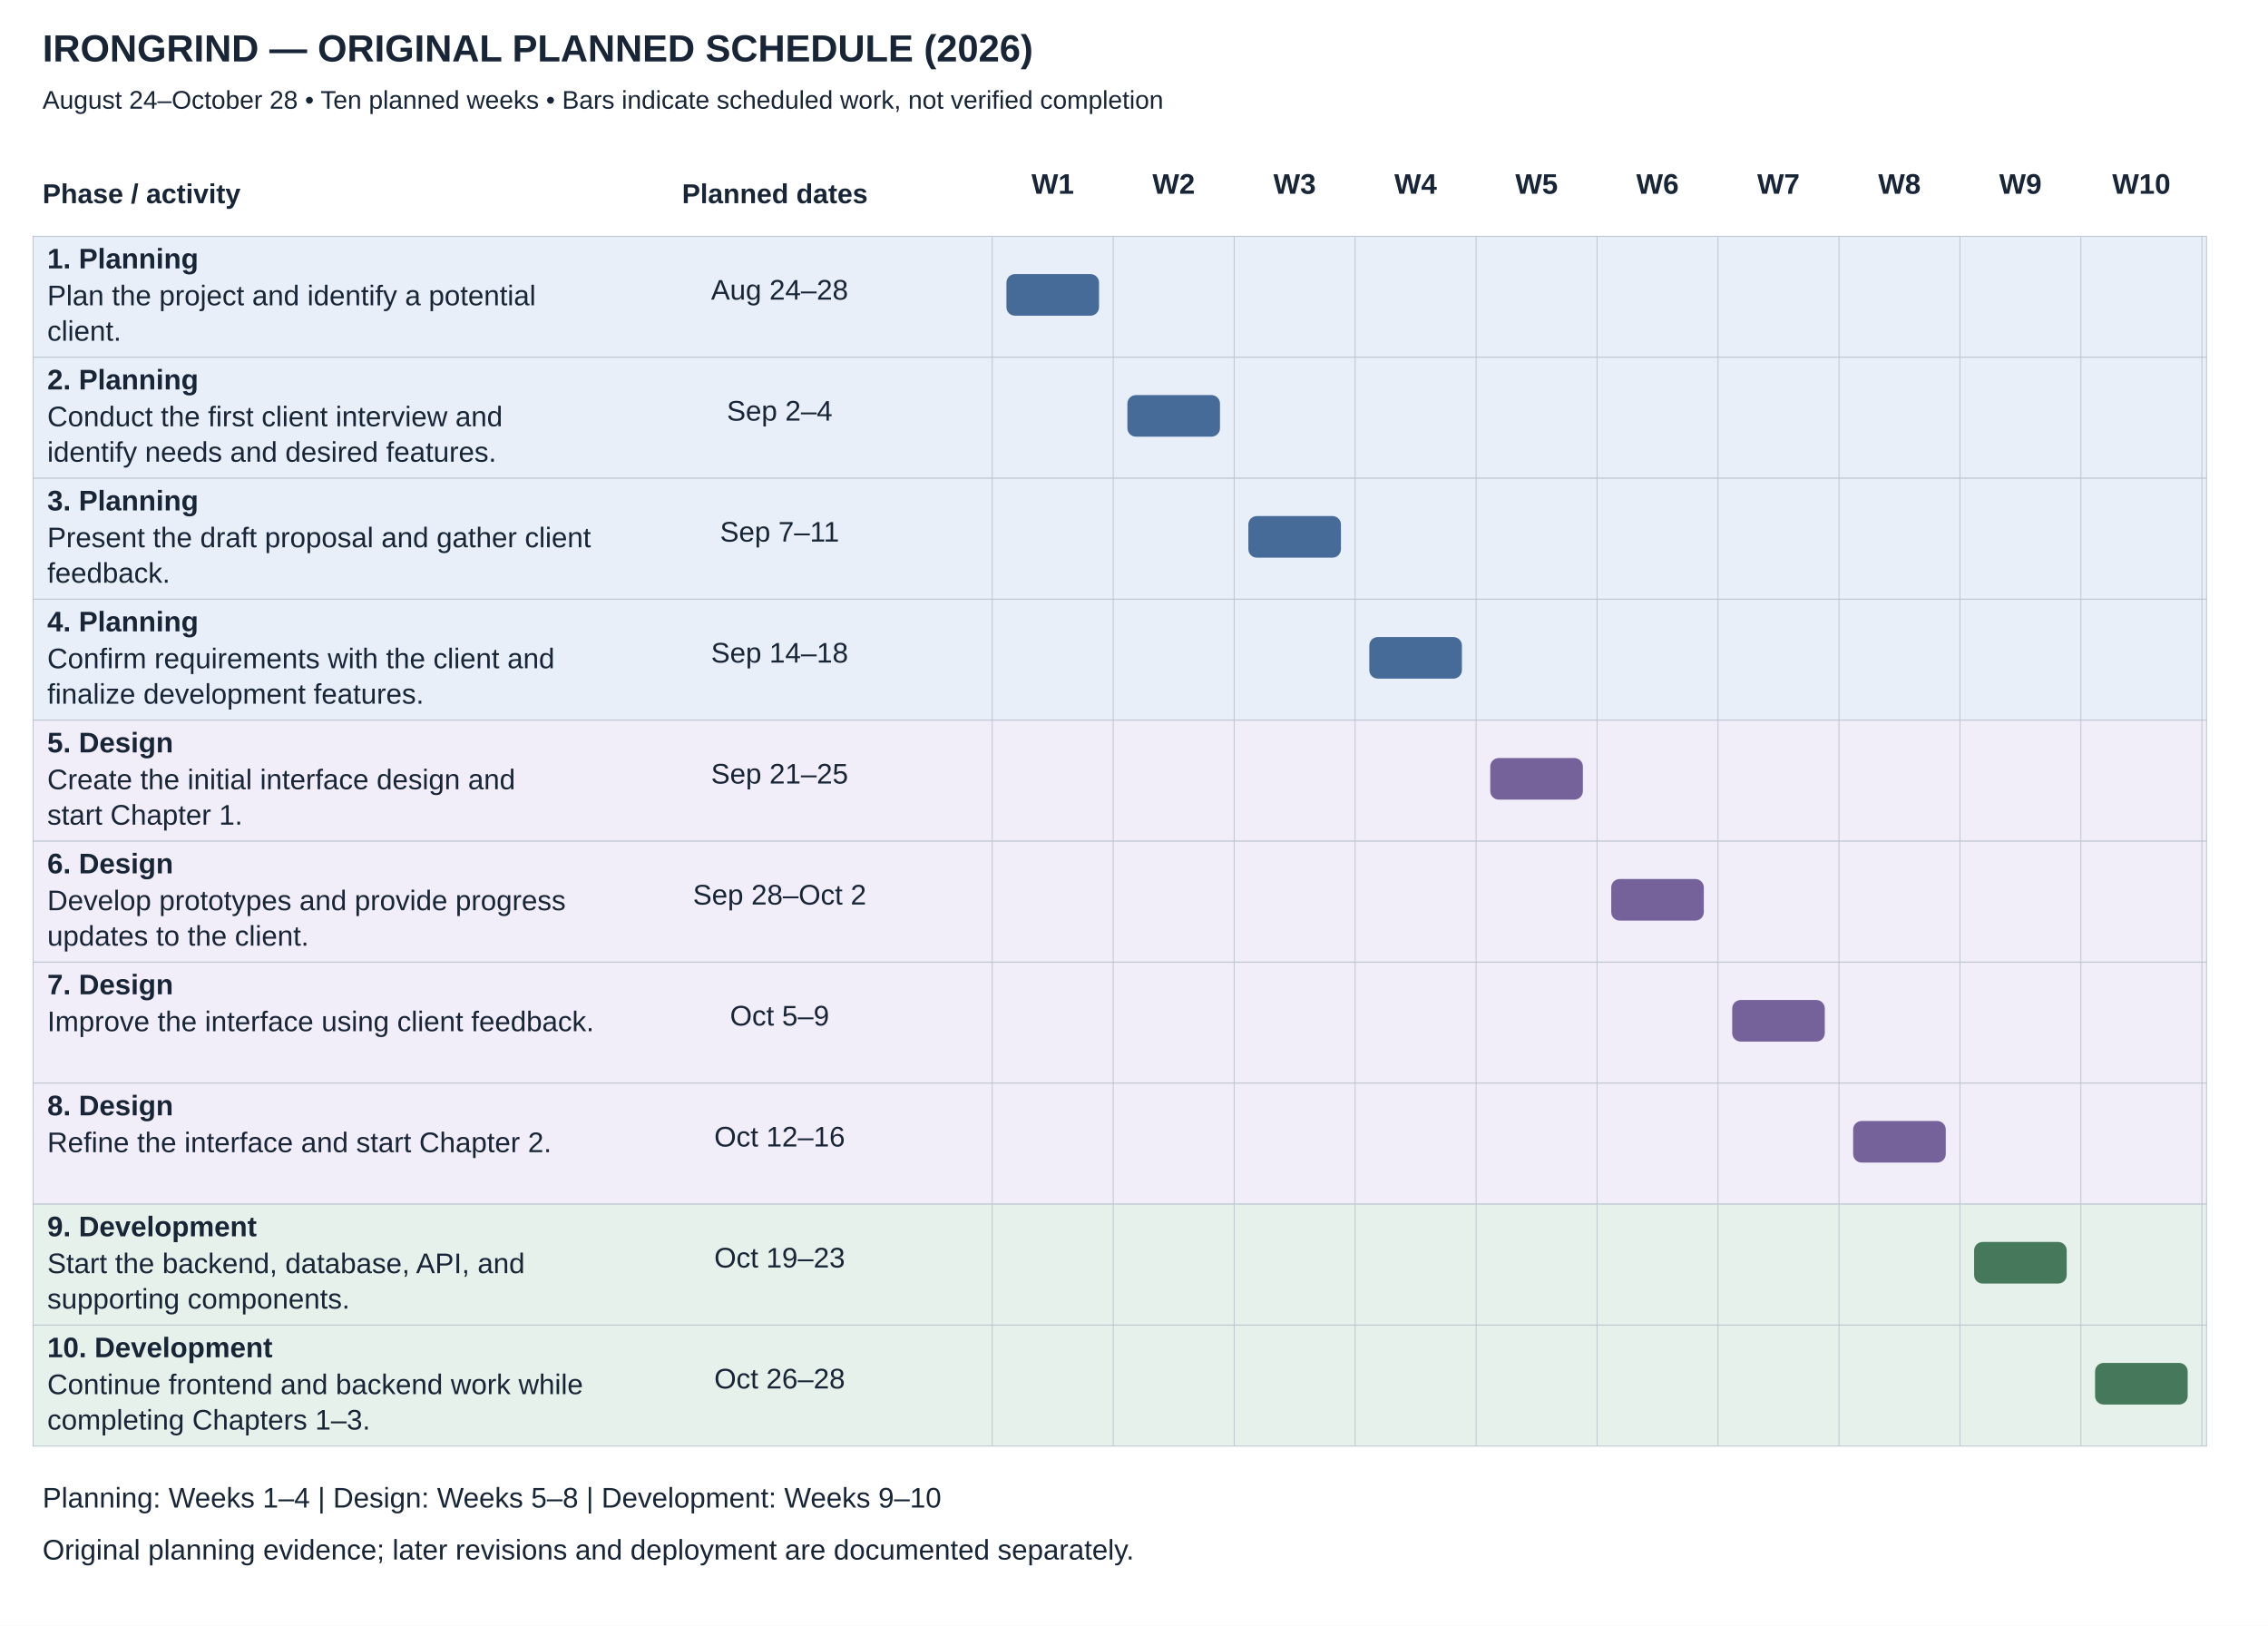
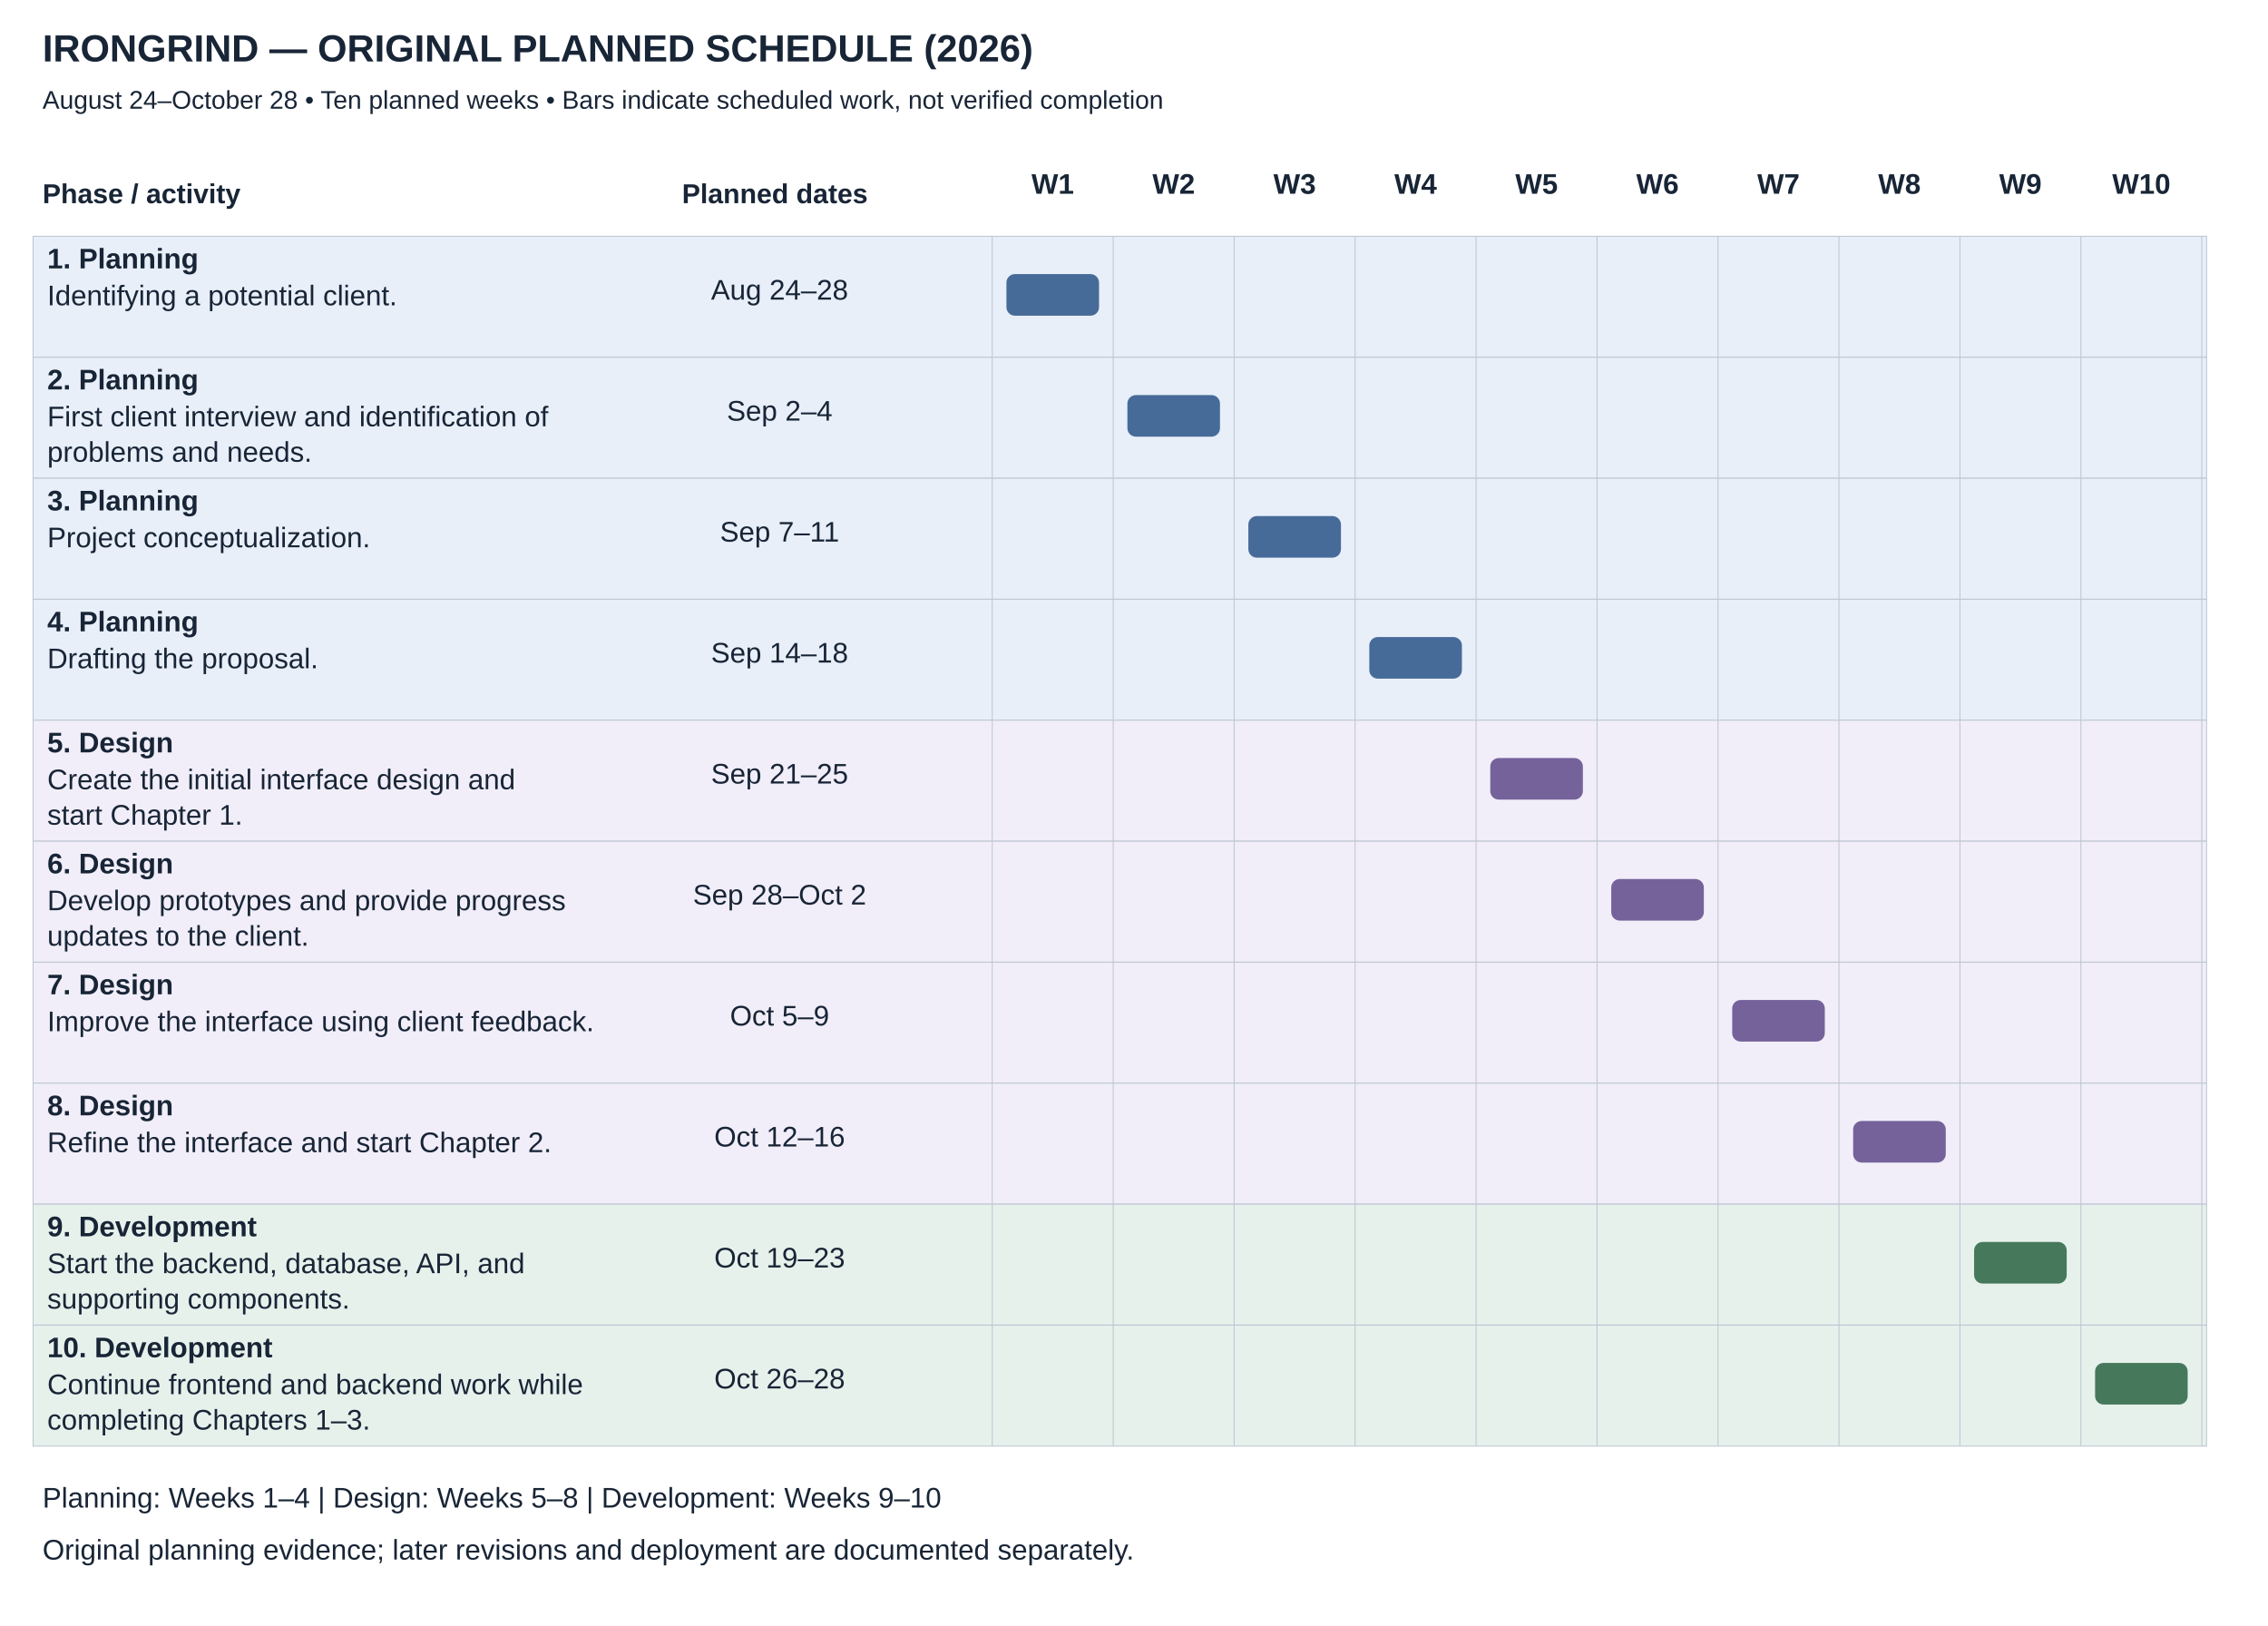
<svg xmlns="http://www.w3.org/2000/svg" width="2400" height="1720" viewBox="0 0 2400 1720">
  <rect width="2400" height="1720" fill="white" />
  <text x="45" y="65" text-anchor="start" font-family="Arial" font-size="40" font-weight="700" fill="#182536">
    <tspan x="45" dy="0">IRONGRIND — ORIGINAL PLANNED SCHEDULE (2026)</tspan>
  </text>
  <text x="45" y="115" text-anchor="start" font-family="Arial" font-size="27" font-weight="400" fill="#182536">
    <tspan x="45" dy="0">August 24–October 28 • Ten planned weeks • Bars indicate scheduled work, not verified completion</tspan>
  </text>
  <text x="45" y="215" text-anchor="start" font-family="Arial" font-size="29" font-weight="700" fill="#182536">
    <tspan x="45" dy="0">Phase / activity</tspan>
  </text>
  <text x="820" y="215" text-anchor="middle" font-family="Arial" font-size="29" font-weight="700" fill="#182536">
    <tspan x="820" dy="0">Planned dates</tspan>
  </text>
  <rect x="35" y="250" width="2300" height="128" fill="#e8eff9" stroke="#bcc6d1" />
  <text x="50" y="284" text-anchor="start" font-family="Arial" font-size="30" font-weight="700" fill="#182536">
    <tspan x="50" dy="0">1. Planning</tspan>
  </text>
  <text x="50" y="323" text-anchor="start" font-family="Arial" font-size="30" font-weight="400" fill="#182536">
-     <tspan x="50" dy="0">Plan the project and identify a potential</tspan>
-     <tspan x="50" dy="37.5">client.</tspan>
+     <tspan x="50" dy="0">Identifying a potential client.</tspan>
  </text>
  <text x="825" y="317" text-anchor="middle" font-family="Arial" font-size="30" font-weight="400" fill="#182536">
    <tspan x="825" dy="0">Aug 24–28</tspan>
  </text>
  <path d="M 1050 250 v 128" stroke="#bcc6d1" />
  <path d="M 1178 250 v 128" stroke="#bcc6d1" />
  <path d="M 1306 250 v 128" stroke="#bcc6d1" />
  <path d="M 1434 250 v 128" stroke="#bcc6d1" />
  <path d="M 1562 250 v 128" stroke="#bcc6d1" />
  <path d="M 1690 250 v 128" stroke="#bcc6d1" />
  <path d="M 1818 250 v 128" stroke="#bcc6d1" />
  <path d="M 1946 250 v 128" stroke="#bcc6d1" />
  <path d="M 2074 250 v 128" stroke="#bcc6d1" />
  <path d="M 2202 250 v 128" stroke="#bcc6d1" />
  <path d="M 2330 250 v 128" stroke="#bcc6d1" />
  <rect x="1065" y="290" width="98" height="44" rx="9" fill="#476b99" />
  <rect x="35" y="378" width="2300" height="128" fill="#e8eff9" stroke="#bcc6d1" />
  <text x="50" y="412" text-anchor="start" font-family="Arial" font-size="30" font-weight="700" fill="#182536">
    <tspan x="50" dy="0">2. Planning</tspan>
  </text>
  <text x="50" y="451" text-anchor="start" font-family="Arial" font-size="30" font-weight="400" fill="#182536">
-     <tspan x="50" dy="0">Conduct the first client interview and</tspan>
-     <tspan x="50" dy="37.5">identify needs and desired features.</tspan>
+     <tspan x="50" dy="0">First client interview and identification of</tspan>
+     <tspan x="50" dy="37.5">problems and needs.</tspan>
  </text>
  <text x="825" y="445" text-anchor="middle" font-family="Arial" font-size="30" font-weight="400" fill="#182536">
    <tspan x="825" dy="0">Sep 2–4</tspan>
  </text>
  <path d="M 1050 378 v 128" stroke="#bcc6d1" />
  <path d="M 1178 378 v 128" stroke="#bcc6d1" />
  <path d="M 1306 378 v 128" stroke="#bcc6d1" />
  <path d="M 1434 378 v 128" stroke="#bcc6d1" />
  <path d="M 1562 378 v 128" stroke="#bcc6d1" />
  <path d="M 1690 378 v 128" stroke="#bcc6d1" />
  <path d="M 1818 378 v 128" stroke="#bcc6d1" />
  <path d="M 1946 378 v 128" stroke="#bcc6d1" />
  <path d="M 2074 378 v 128" stroke="#bcc6d1" />
  <path d="M 2202 378 v 128" stroke="#bcc6d1" />
  <path d="M 2330 378 v 128" stroke="#bcc6d1" />
  <rect x="1193" y="418" width="98" height="44" rx="9" fill="#476b99" />
  <rect x="35" y="506" width="2300" height="128" fill="#e8eff9" stroke="#bcc6d1" />
  <text x="50" y="540" text-anchor="start" font-family="Arial" font-size="30" font-weight="700" fill="#182536">
    <tspan x="50" dy="0">3. Planning</tspan>
  </text>
  <text x="50" y="579" text-anchor="start" font-family="Arial" font-size="30" font-weight="400" fill="#182536">
-     <tspan x="50" dy="0">Present the draft proposal and gather client</tspan>
-     <tspan x="50" dy="37.5">feedback.</tspan>
+     <tspan x="50" dy="0">Project conceptualization.</tspan>
  </text>
  <text x="825" y="573" text-anchor="middle" font-family="Arial" font-size="30" font-weight="400" fill="#182536">
    <tspan x="825" dy="0">Sep 7–11</tspan>
  </text>
  <path d="M 1050 506 v 128" stroke="#bcc6d1" />
  <path d="M 1178 506 v 128" stroke="#bcc6d1" />
  <path d="M 1306 506 v 128" stroke="#bcc6d1" />
  <path d="M 1434 506 v 128" stroke="#bcc6d1" />
  <path d="M 1562 506 v 128" stroke="#bcc6d1" />
  <path d="M 1690 506 v 128" stroke="#bcc6d1" />
  <path d="M 1818 506 v 128" stroke="#bcc6d1" />
  <path d="M 1946 506 v 128" stroke="#bcc6d1" />
  <path d="M 2074 506 v 128" stroke="#bcc6d1" />
  <path d="M 2202 506 v 128" stroke="#bcc6d1" />
  <path d="M 2330 506 v 128" stroke="#bcc6d1" />
  <rect x="1321" y="546" width="98" height="44" rx="9" fill="#476b99" />
  <rect x="35" y="634" width="2300" height="128" fill="#e8eff9" stroke="#bcc6d1" />
  <text x="50" y="668" text-anchor="start" font-family="Arial" font-size="30" font-weight="700" fill="#182536">
    <tspan x="50" dy="0">4. Planning</tspan>
  </text>
  <text x="50" y="707" text-anchor="start" font-family="Arial" font-size="30" font-weight="400" fill="#182536">
-     <tspan x="50" dy="0">Confirm requirements with the client and</tspan>
-     <tspan x="50" dy="37.5">finalize development features.</tspan>
+     <tspan x="50" dy="0">Drafting the proposal.</tspan>
  </text>
  <text x="825" y="701" text-anchor="middle" font-family="Arial" font-size="30" font-weight="400" fill="#182536">
    <tspan x="825" dy="0">Sep 14–18</tspan>
  </text>
  <path d="M 1050 634 v 128" stroke="#bcc6d1" />
  <path d="M 1178 634 v 128" stroke="#bcc6d1" />
  <path d="M 1306 634 v 128" stroke="#bcc6d1" />
  <path d="M 1434 634 v 128" stroke="#bcc6d1" />
  <path d="M 1562 634 v 128" stroke="#bcc6d1" />
  <path d="M 1690 634 v 128" stroke="#bcc6d1" />
  <path d="M 1818 634 v 128" stroke="#bcc6d1" />
  <path d="M 1946 634 v 128" stroke="#bcc6d1" />
  <path d="M 2074 634 v 128" stroke="#bcc6d1" />
  <path d="M 2202 634 v 128" stroke="#bcc6d1" />
  <path d="M 2330 634 v 128" stroke="#bcc6d1" />
  <rect x="1449" y="674" width="98" height="44" rx="9" fill="#476b99" />
  <rect x="35" y="762" width="2300" height="128" fill="#f1eef9" stroke="#bcc6d1" />
  <text x="50" y="796" text-anchor="start" font-family="Arial" font-size="30" font-weight="700" fill="#182536">
    <tspan x="50" dy="0">5. Design</tspan>
  </text>
  <text x="50" y="835" text-anchor="start" font-family="Arial" font-size="30" font-weight="400" fill="#182536">
    <tspan x="50" dy="0">Create the initial interface design and</tspan>
    <tspan x="50" dy="37.5">start Chapter 1.</tspan>
  </text>
  <text x="825" y="829" text-anchor="middle" font-family="Arial" font-size="30" font-weight="400" fill="#182536">
    <tspan x="825" dy="0">Sep 21–25</tspan>
  </text>
  <path d="M 1050 762 v 128" stroke="#bcc6d1" />
  <path d="M 1178 762 v 128" stroke="#bcc6d1" />
  <path d="M 1306 762 v 128" stroke="#bcc6d1" />
  <path d="M 1434 762 v 128" stroke="#bcc6d1" />
  <path d="M 1562 762 v 128" stroke="#bcc6d1" />
  <path d="M 1690 762 v 128" stroke="#bcc6d1" />
  <path d="M 1818 762 v 128" stroke="#bcc6d1" />
  <path d="M 1946 762 v 128" stroke="#bcc6d1" />
  <path d="M 2074 762 v 128" stroke="#bcc6d1" />
  <path d="M 2202 762 v 128" stroke="#bcc6d1" />
  <path d="M 2330 762 v 128" stroke="#bcc6d1" />
  <rect x="1577" y="802" width="98" height="44" rx="9" fill="#75629b" />
  <rect x="35" y="890" width="2300" height="128" fill="#f1eef9" stroke="#bcc6d1" />
  <text x="50" y="924" text-anchor="start" font-family="Arial" font-size="30" font-weight="700" fill="#182536">
    <tspan x="50" dy="0">6. Design</tspan>
  </text>
  <text x="50" y="963" text-anchor="start" font-family="Arial" font-size="30" font-weight="400" fill="#182536">
    <tspan x="50" dy="0">Develop prototypes and provide progress</tspan>
    <tspan x="50" dy="37.5">updates to the client.</tspan>
  </text>
  <text x="825" y="957" text-anchor="middle" font-family="Arial" font-size="30" font-weight="400" fill="#182536">
    <tspan x="825" dy="0">Sep 28–Oct 2</tspan>
  </text>
  <path d="M 1050 890 v 128" stroke="#bcc6d1" />
  <path d="M 1178 890 v 128" stroke="#bcc6d1" />
  <path d="M 1306 890 v 128" stroke="#bcc6d1" />
  <path d="M 1434 890 v 128" stroke="#bcc6d1" />
  <path d="M 1562 890 v 128" stroke="#bcc6d1" />
  <path d="M 1690 890 v 128" stroke="#bcc6d1" />
  <path d="M 1818 890 v 128" stroke="#bcc6d1" />
  <path d="M 1946 890 v 128" stroke="#bcc6d1" />
  <path d="M 2074 890 v 128" stroke="#bcc6d1" />
  <path d="M 2202 890 v 128" stroke="#bcc6d1" />
  <path d="M 2330 890 v 128" stroke="#bcc6d1" />
  <rect x="1705" y="930" width="98" height="44" rx="9" fill="#75629b" />
  <rect x="35" y="1018" width="2300" height="128" fill="#f1eef9" stroke="#bcc6d1" />
  <text x="50" y="1052" text-anchor="start" font-family="Arial" font-size="30" font-weight="700" fill="#182536">
    <tspan x="50" dy="0">7. Design</tspan>
  </text>
  <text x="50" y="1091" text-anchor="start" font-family="Arial" font-size="30" font-weight="400" fill="#182536">
    <tspan x="50" dy="0">Improve the interface using client feedback.</tspan>
  </text>
  <text x="825" y="1085" text-anchor="middle" font-family="Arial" font-size="30" font-weight="400" fill="#182536">
    <tspan x="825" dy="0">Oct 5–9</tspan>
  </text>
  <path d="M 1050 1018 v 128" stroke="#bcc6d1" />
  <path d="M 1178 1018 v 128" stroke="#bcc6d1" />
  <path d="M 1306 1018 v 128" stroke="#bcc6d1" />
  <path d="M 1434 1018 v 128" stroke="#bcc6d1" />
  <path d="M 1562 1018 v 128" stroke="#bcc6d1" />
  <path d="M 1690 1018 v 128" stroke="#bcc6d1" />
  <path d="M 1818 1018 v 128" stroke="#bcc6d1" />
  <path d="M 1946 1018 v 128" stroke="#bcc6d1" />
  <path d="M 2074 1018 v 128" stroke="#bcc6d1" />
  <path d="M 2202 1018 v 128" stroke="#bcc6d1" />
  <path d="M 2330 1018 v 128" stroke="#bcc6d1" />
  <rect x="1833" y="1058" width="98" height="44" rx="9" fill="#75629b" />
  <rect x="35" y="1146" width="2300" height="128" fill="#f1eef9" stroke="#bcc6d1" />
  <text x="50" y="1180" text-anchor="start" font-family="Arial" font-size="30" font-weight="700" fill="#182536">
    <tspan x="50" dy="0">8. Design</tspan>
  </text>
  <text x="50" y="1219" text-anchor="start" font-family="Arial" font-size="30" font-weight="400" fill="#182536">
    <tspan x="50" dy="0">Refine the interface and start Chapter 2.</tspan>
  </text>
  <text x="825" y="1213" text-anchor="middle" font-family="Arial" font-size="30" font-weight="400" fill="#182536">
    <tspan x="825" dy="0">Oct 12–16</tspan>
  </text>
  <path d="M 1050 1146 v 128" stroke="#bcc6d1" />
  <path d="M 1178 1146 v 128" stroke="#bcc6d1" />
  <path d="M 1306 1146 v 128" stroke="#bcc6d1" />
  <path d="M 1434 1146 v 128" stroke="#bcc6d1" />
  <path d="M 1562 1146 v 128" stroke="#bcc6d1" />
  <path d="M 1690 1146 v 128" stroke="#bcc6d1" />
  <path d="M 1818 1146 v 128" stroke="#bcc6d1" />
  <path d="M 1946 1146 v 128" stroke="#bcc6d1" />
  <path d="M 2074 1146 v 128" stroke="#bcc6d1" />
  <path d="M 2202 1146 v 128" stroke="#bcc6d1" />
  <path d="M 2330 1146 v 128" stroke="#bcc6d1" />
  <rect x="1961" y="1186" width="98" height="44" rx="9" fill="#75629b" />
  <rect x="35" y="1274" width="2300" height="128" fill="#e7f1ec" stroke="#bcc6d1" />
  <text x="50" y="1308" text-anchor="start" font-family="Arial" font-size="30" font-weight="700" fill="#182536">
    <tspan x="50" dy="0">9. Development</tspan>
  </text>
  <text x="50" y="1347" text-anchor="start" font-family="Arial" font-size="30" font-weight="400" fill="#182536">
    <tspan x="50" dy="0">Start the backend, database, API, and</tspan>
    <tspan x="50" dy="37.5">supporting components.</tspan>
  </text>
  <text x="825" y="1341" text-anchor="middle" font-family="Arial" font-size="30" font-weight="400" fill="#182536">
    <tspan x="825" dy="0">Oct 19–23</tspan>
  </text>
  <path d="M 1050 1274 v 128" stroke="#bcc6d1" />
  <path d="M 1178 1274 v 128" stroke="#bcc6d1" />
  <path d="M 1306 1274 v 128" stroke="#bcc6d1" />
  <path d="M 1434 1274 v 128" stroke="#bcc6d1" />
  <path d="M 1562 1274 v 128" stroke="#bcc6d1" />
  <path d="M 1690 1274 v 128" stroke="#bcc6d1" />
  <path d="M 1818 1274 v 128" stroke="#bcc6d1" />
  <path d="M 1946 1274 v 128" stroke="#bcc6d1" />
  <path d="M 2074 1274 v 128" stroke="#bcc6d1" />
  <path d="M 2202 1274 v 128" stroke="#bcc6d1" />
  <path d="M 2330 1274 v 128" stroke="#bcc6d1" />
  <rect x="2089" y="1314" width="98" height="44" rx="9" fill="#46795b" />
  <rect x="35" y="1402" width="2300" height="128" fill="#e7f1ec" stroke="#bcc6d1" />
  <text x="50" y="1436" text-anchor="start" font-family="Arial" font-size="30" font-weight="700" fill="#182536">
    <tspan x="50" dy="0">10. Development</tspan>
  </text>
  <text x="50" y="1475" text-anchor="start" font-family="Arial" font-size="30" font-weight="400" fill="#182536">
    <tspan x="50" dy="0">Continue frontend and backend work while</tspan>
    <tspan x="50" dy="37.5">completing Chapters 1–3.</tspan>
  </text>
  <text x="825" y="1469" text-anchor="middle" font-family="Arial" font-size="30" font-weight="400" fill="#182536">
    <tspan x="825" dy="0">Oct 26–28</tspan>
  </text>
  <path d="M 1050 1402 v 128" stroke="#bcc6d1" />
  <path d="M 1178 1402 v 128" stroke="#bcc6d1" />
  <path d="M 1306 1402 v 128" stroke="#bcc6d1" />
  <path d="M 1434 1402 v 128" stroke="#bcc6d1" />
  <path d="M 1562 1402 v 128" stroke="#bcc6d1" />
  <path d="M 1690 1402 v 128" stroke="#bcc6d1" />
  <path d="M 1818 1402 v 128" stroke="#bcc6d1" />
  <path d="M 1946 1402 v 128" stroke="#bcc6d1" />
  <path d="M 2074 1402 v 128" stroke="#bcc6d1" />
  <path d="M 2202 1402 v 128" stroke="#bcc6d1" />
  <path d="M 2330 1402 v 128" stroke="#bcc6d1" />
  <rect x="2217" y="1442" width="98" height="44" rx="9" fill="#46795b" />
  <text x="1114" y="205" text-anchor="middle" font-family="Arial" font-size="30" font-weight="700" fill="#182536">
    <tspan x="1114" dy="0">W1</tspan>
  </text>
  <text x="1242" y="205" text-anchor="middle" font-family="Arial" font-size="30" font-weight="700" fill="#182536">
    <tspan x="1242" dy="0">W2</tspan>
  </text>
  <text x="1370" y="205" text-anchor="middle" font-family="Arial" font-size="30" font-weight="700" fill="#182536">
    <tspan x="1370" dy="0">W3</tspan>
  </text>
  <text x="1498" y="205" text-anchor="middle" font-family="Arial" font-size="30" font-weight="700" fill="#182536">
    <tspan x="1498" dy="0">W4</tspan>
  </text>
  <text x="1626" y="205" text-anchor="middle" font-family="Arial" font-size="30" font-weight="700" fill="#182536">
    <tspan x="1626" dy="0">W5</tspan>
  </text>
  <text x="1754" y="205" text-anchor="middle" font-family="Arial" font-size="30" font-weight="700" fill="#182536">
    <tspan x="1754" dy="0">W6</tspan>
  </text>
  <text x="1882" y="205" text-anchor="middle" font-family="Arial" font-size="30" font-weight="700" fill="#182536">
    <tspan x="1882" dy="0">W7</tspan>
  </text>
  <text x="2010" y="205" text-anchor="middle" font-family="Arial" font-size="30" font-weight="700" fill="#182536">
    <tspan x="2010" dy="0">W8</tspan>
  </text>
  <text x="2138" y="205" text-anchor="middle" font-family="Arial" font-size="30" font-weight="700" fill="#182536">
    <tspan x="2138" dy="0">W9</tspan>
  </text>
  <text x="2266" y="205" text-anchor="middle" font-family="Arial" font-size="30" font-weight="700" fill="#182536">
    <tspan x="2266" dy="0">W10</tspan>
  </text>
  <text x="45" y="1595" text-anchor="start" font-family="Arial" font-size="30" font-weight="400" fill="#182536">
    <tspan x="45" dy="0">Planning: Weeks 1–4   |   Design: Weeks 5–8   |   Development: Weeks 9–10</tspan>
  </text>
  <text x="45" y="1650" text-anchor="start" font-family="Arial" font-size="30" font-weight="400" fill="#182536">
    <tspan x="45" dy="0">Original planning evidence; later revisions and deployment are documented separately.</tspan>
  </text>
</svg>
